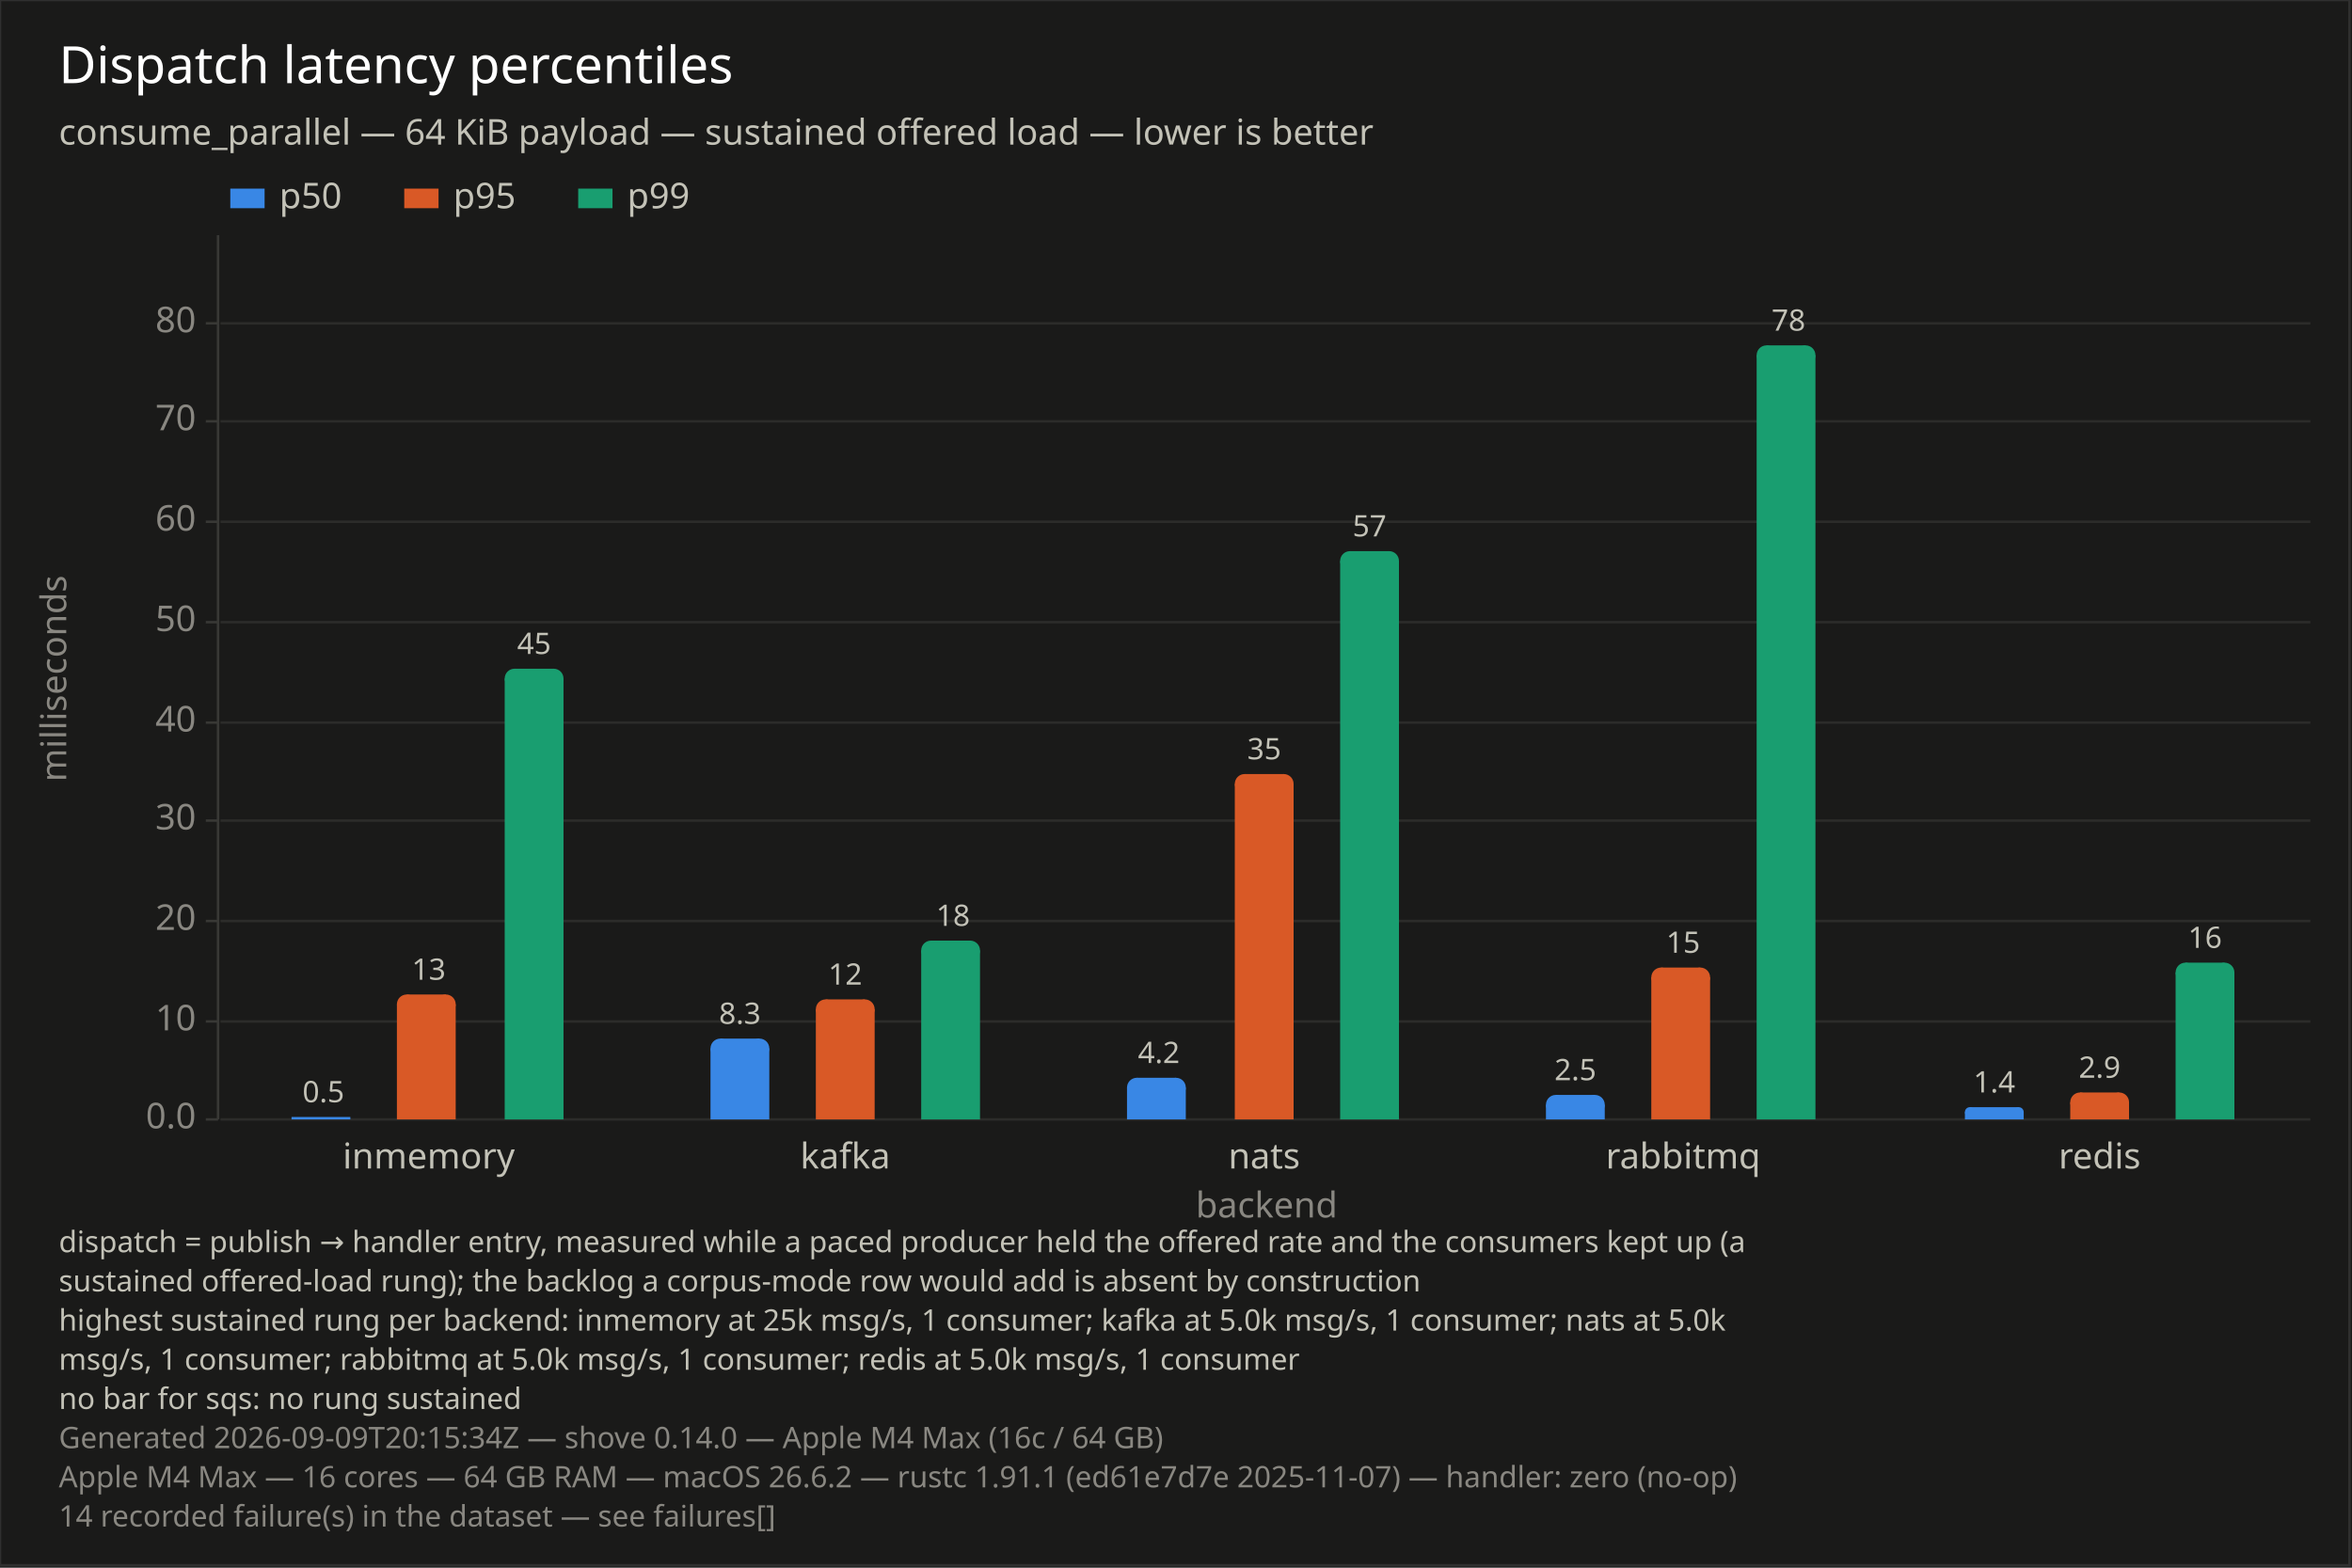
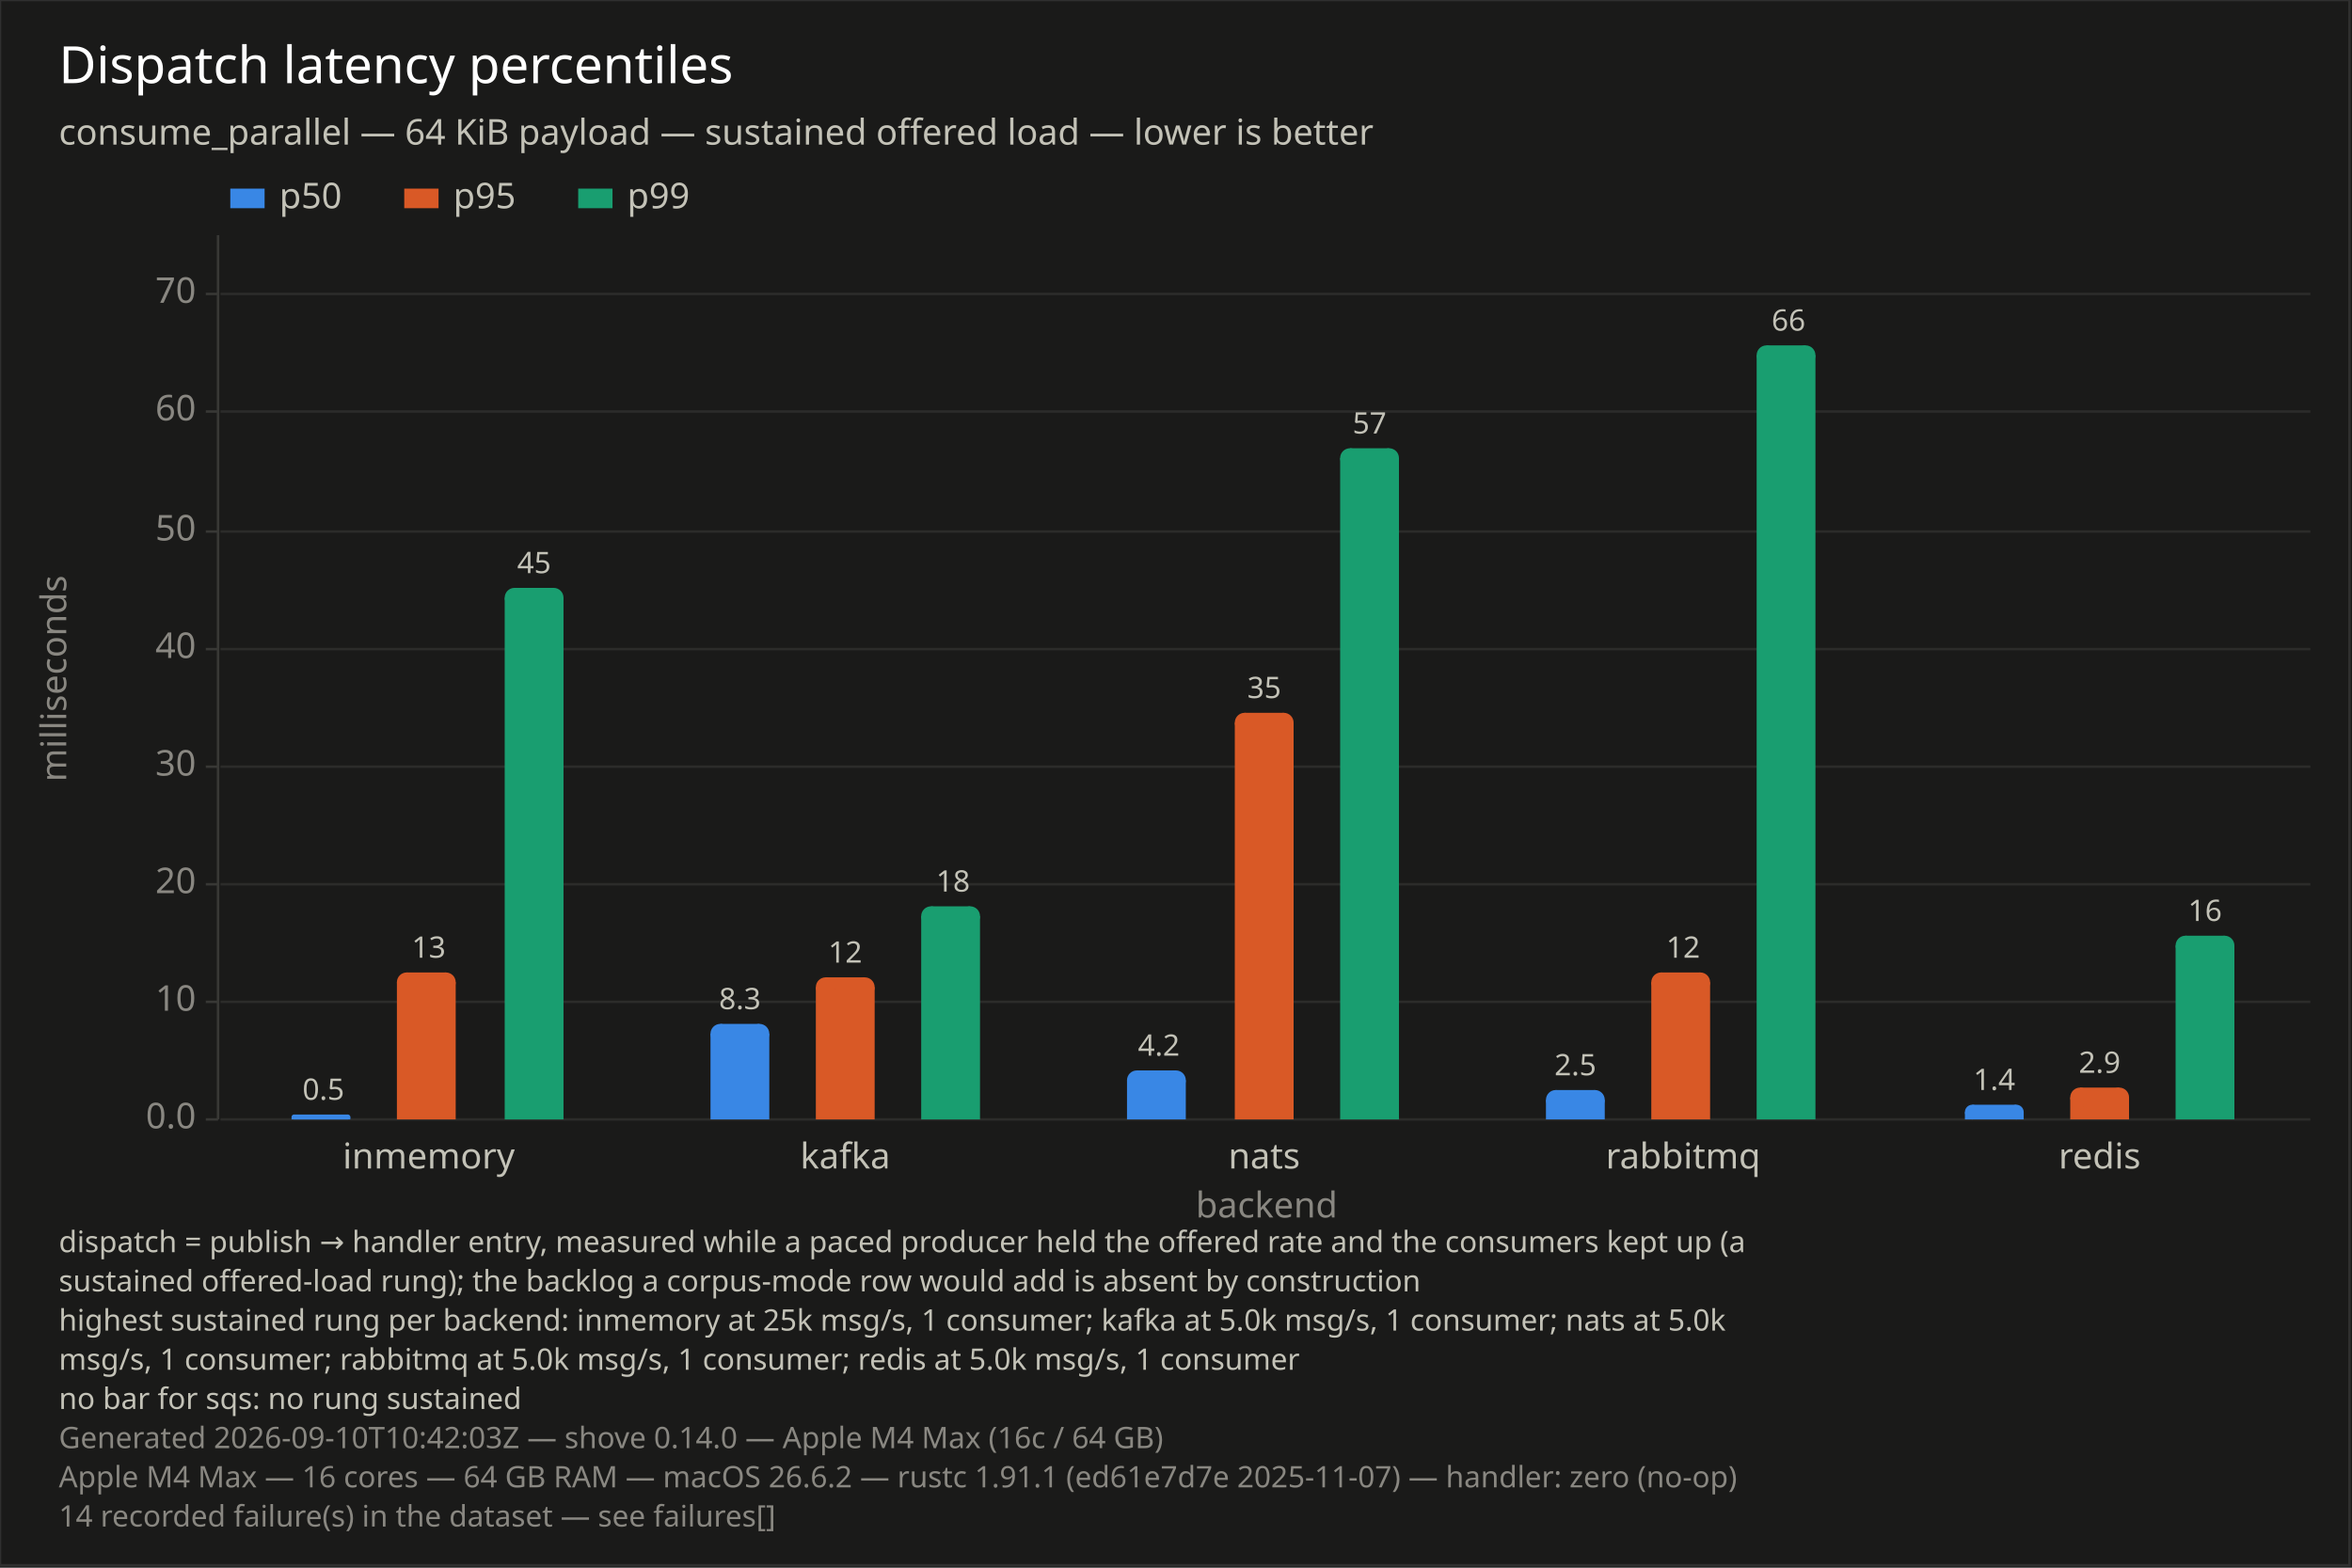
<svg xmlns="http://www.w3.org/2000/svg" width="960" height="640" viewBox="0 0 960 640">
  <rect x="0" y="0" width="960" height="640" opacity="1" fill="#1A1A19" stroke="none" />
  <rect x="0" y="0" width="959" height="639" opacity="0.1" fill="none" stroke="#FFFFFF" />
  <text x="24" y="18" dy="0.76em" text-anchor="start" font-family="sans-serif" font-size="20.968" opacity="1" fill="#FFFFFF">
Dispatch latency percentiles
</text>
  <text x="24" y="48" dy="0.76em" text-anchor="start" font-family="sans-serif" font-size="14.516" opacity="1" fill="#C3C2B7">
consume_parallel — 64 KiB payload — sustained offered load — lower is better
</text>
  <text x="24" y="502" dy="0.76em" text-anchor="start" font-family="sans-serif" font-size="12.097" opacity="1" fill="#C3C2B7">
dispatch = publish → handler entry, measured while a paced producer held the offered rate and the consumers kept up (a
</text>
  <text x="24" y="518" dy="0.76em" text-anchor="start" font-family="sans-serif" font-size="12.097" opacity="1" fill="#C3C2B7">
sustained offered-load rung); the backlog a corpus-mode row would add is absent by construction
</text>
  <text x="24" y="534" dy="0.76em" text-anchor="start" font-family="sans-serif" font-size="12.097" opacity="1" fill="#C3C2B7">
highest sustained rung per backend: inmemory at 25k msg/s, 1 consumer; kafka at 5.0k msg/s, 1 consumer; nats at 5.0k
</text>
  <text x="24" y="550" dy="0.76em" text-anchor="start" font-family="sans-serif" font-size="12.097" opacity="1" fill="#C3C2B7">
msg/s, 1 consumer; rabbitmq at 5.0k msg/s, 1 consumer; redis at 5.0k msg/s, 1 consumer
</text>
  <text x="24" y="566" dy="0.76em" text-anchor="start" font-family="sans-serif" font-size="12.097" opacity="1" fill="#C3C2B7">
no bar for sqs: no rung sustained
</text>
  <text x="24" y="582" dy="0.76em" text-anchor="start" font-family="sans-serif" font-size="12.097" opacity="1" fill="#898781">
- Generated 2026-09-09T20:15:34Z — shove 0.14.0 — Apple M4 Max (16c / 64 GB)
+ Generated 2026-09-10T10:42:03Z — shove 0.14.0 — Apple M4 Max (16c / 64 GB)
</text>
  <text x="24" y="598" dy="0.76em" text-anchor="start" font-family="sans-serif" font-size="12.097" opacity="1" fill="#898781">
Apple M4 Max — 16 cores — 64 GB RAM — macOS 26.6.2 — rustc 1.91.1 (ed61e7d7e 2025-11-07) — handler: zero (no-op)
</text>
  <text x="24" y="614" dy="0.76em" text-anchor="start" font-family="sans-serif" font-size="12.097" opacity="1" fill="#898781">
14 recorded failure(s) in the dataset — see failures[]
</text>
  <text x="16" y="277" dy="0.76em" text-anchor="middle" font-family="sans-serif" font-size="14.516" opacity="1" fill="#898781" transform="rotate(270, 16, 277)">
milliseconds
</text>
  <line opacity="1" stroke="#2C2C2A" stroke-width="1" x1="90" y1="457" x2="943" y2="457" />
-   <line opacity="1" stroke="#2C2C2A" stroke-width="1" x1="90" y1="417" x2="943" y2="417" />
-   <line opacity="1" stroke="#2C2C2A" stroke-width="1" x1="90" y1="376" x2="943" y2="376" />
-   <line opacity="1" stroke="#2C2C2A" stroke-width="1" x1="90" y1="335" x2="943" y2="335" />
-   <line opacity="1" stroke="#2C2C2A" stroke-width="1" x1="90" y1="295" x2="943" y2="295" />
-   <line opacity="1" stroke="#2C2C2A" stroke-width="1" x1="90" y1="254" x2="943" y2="254" />
-   <line opacity="1" stroke="#2C2C2A" stroke-width="1" x1="90" y1="213" x2="943" y2="213" />
-   <line opacity="1" stroke="#2C2C2A" stroke-width="1" x1="90" y1="172" x2="943" y2="172" />
-   <line opacity="1" stroke="#2C2C2A" stroke-width="1" x1="90" y1="132" x2="943" y2="132" />
+   <line opacity="1" stroke="#2C2C2A" stroke-width="1" x1="90" y1="409" x2="943" y2="409" />
+   <line opacity="1" stroke="#2C2C2A" stroke-width="1" x1="90" y1="361" x2="943" y2="361" />
+   <line opacity="1" stroke="#2C2C2A" stroke-width="1" x1="90" y1="313" x2="943" y2="313" />
+   <line opacity="1" stroke="#2C2C2A" stroke-width="1" x1="90" y1="265" x2="943" y2="265" />
+   <line opacity="1" stroke="#2C2C2A" stroke-width="1" x1="90" y1="217" x2="943" y2="217" />
+   <line opacity="1" stroke="#2C2C2A" stroke-width="1" x1="90" y1="168" x2="943" y2="168" />
+   <line opacity="1" stroke="#2C2C2A" stroke-width="1" x1="90" y1="120" x2="943" y2="120" />
  <polyline fill="none" opacity="1" stroke="#383835" stroke-width="1" points="89,96 89,457 " />
  <text x="80" y="457" dy="0.5ex" text-anchor="end" font-family="sans-serif" font-size="14.516" opacity="1" fill="#898781">
0.0
</text>
  <polyline fill="none" opacity="1" stroke="#383835" stroke-width="1" points="84,457 89,457 " />
-   <text x="80" y="417" dy="0.5ex" text-anchor="end" font-family="sans-serif" font-size="14.516" opacity="1" fill="#898781">
+   <text x="80" y="409" dy="0.5ex" text-anchor="end" font-family="sans-serif" font-size="14.516" opacity="1" fill="#898781">
10
</text>
-   <polyline fill="none" opacity="1" stroke="#383835" stroke-width="1" points="84,417 89,417 " />
-   <text x="80" y="376" dy="0.5ex" text-anchor="end" font-family="sans-serif" font-size="14.516" opacity="1" fill="#898781">
+   <polyline fill="none" opacity="1" stroke="#383835" stroke-width="1" points="84,409 89,409 " />
+   <text x="80" y="361" dy="0.5ex" text-anchor="end" font-family="sans-serif" font-size="14.516" opacity="1" fill="#898781">
20
</text>
-   <polyline fill="none" opacity="1" stroke="#383835" stroke-width="1" points="84,376 89,376 " />
-   <text x="80" y="335" dy="0.5ex" text-anchor="end" font-family="sans-serif" font-size="14.516" opacity="1" fill="#898781">
+   <polyline fill="none" opacity="1" stroke="#383835" stroke-width="1" points="84,361 89,361 " />
+   <text x="80" y="313" dy="0.5ex" text-anchor="end" font-family="sans-serif" font-size="14.516" opacity="1" fill="#898781">
30
</text>
-   <polyline fill="none" opacity="1" stroke="#383835" stroke-width="1" points="84,335 89,335 " />
-   <text x="80" y="295" dy="0.5ex" text-anchor="end" font-family="sans-serif" font-size="14.516" opacity="1" fill="#898781">
+   <polyline fill="none" opacity="1" stroke="#383835" stroke-width="1" points="84,313 89,313 " />
+   <text x="80" y="265" dy="0.5ex" text-anchor="end" font-family="sans-serif" font-size="14.516" opacity="1" fill="#898781">
40
</text>
-   <polyline fill="none" opacity="1" stroke="#383835" stroke-width="1" points="84,295 89,295 " />
-   <text x="80" y="254" dy="0.5ex" text-anchor="end" font-family="sans-serif" font-size="14.516" opacity="1" fill="#898781">
+   <polyline fill="none" opacity="1" stroke="#383835" stroke-width="1" points="84,265 89,265 " />
+   <text x="80" y="217" dy="0.5ex" text-anchor="end" font-family="sans-serif" font-size="14.516" opacity="1" fill="#898781">
50
</text>
-   <polyline fill="none" opacity="1" stroke="#383835" stroke-width="1" points="84,254 89,254 " />
-   <text x="80" y="213" dy="0.5ex" text-anchor="end" font-family="sans-serif" font-size="14.516" opacity="1" fill="#898781">
+   <polyline fill="none" opacity="1" stroke="#383835" stroke-width="1" points="84,217 89,217 " />
+   <text x="80" y="168" dy="0.5ex" text-anchor="end" font-family="sans-serif" font-size="14.516" opacity="1" fill="#898781">
60
</text>
-   <polyline fill="none" opacity="1" stroke="#383835" stroke-width="1" points="84,213 89,213 " />
-   <text x="80" y="172" dy="0.5ex" text-anchor="end" font-family="sans-serif" font-size="14.516" opacity="1" fill="#898781">
+   <polyline fill="none" opacity="1" stroke="#383835" stroke-width="1" points="84,168 89,168 " />
+   <text x="80" y="120" dy="0.5ex" text-anchor="end" font-family="sans-serif" font-size="14.516" opacity="1" fill="#898781">
70
</text>
-   <polyline fill="none" opacity="1" stroke="#383835" stroke-width="1" points="84,172 89,172 " />
-   <text x="80" y="132" dy="0.5ex" text-anchor="end" font-family="sans-serif" font-size="14.516" opacity="1" fill="#898781">
- 80
- </text>
-   <polyline fill="none" opacity="1" stroke="#383835" stroke-width="1" points="84,132 89,132 " />
+   <polyline fill="none" opacity="1" stroke="#383835" stroke-width="1" points="84,120 89,120 " />
  <rect x="119" y="456" width="24" height="1" opacity="1" fill="#3987E5" stroke="none" />
-   <text x="132" y="453" dy="-0.5ex" text-anchor="middle" font-family="sans-serif" font-size="12.097" opacity="1" fill="#C3C2B7">
+   <rect x="120" y="455" width="22" height="2" opacity="1" fill="#3987E5" stroke="none" />
+   <circle cx="120" cy="456" r="1" opacity="1" fill="#3987E5" stroke="none" stroke-width="0" />
+   <circle cx="142" cy="456" r="1" opacity="1" fill="#3987E5" stroke="none" stroke-width="0" />
+   <text x="132" y="452" dy="-0.5ex" text-anchor="middle" font-family="sans-serif" font-size="12.097" opacity="1" fill="#C3C2B7">
0.5
</text>
-   <rect x="162" y="410" width="24" height="47" opacity="1" fill="#D95926" stroke="none" />
-   <rect x="166" y="406" width="16" height="5" opacity="1" fill="#D95926" stroke="none" />
-   <circle cx="166" cy="410" r="4" opacity="1" fill="#D95926" stroke="none" stroke-width="0" />
-   <circle cx="182" cy="410" r="4" opacity="1" fill="#D95926" stroke="none" stroke-width="0" />
-   <text x="175" y="403" dy="-0.5ex" text-anchor="middle" font-family="sans-serif" font-size="12.097" opacity="1" fill="#C3C2B7">
+   <rect x="162" y="401" width="24" height="56" opacity="1" fill="#D95926" stroke="none" />
+   <rect x="166" y="397" width="16" height="5" opacity="1" fill="#D95926" stroke="none" />
+   <circle cx="166" cy="401" r="4" opacity="1" fill="#D95926" stroke="none" stroke-width="0" />
+   <circle cx="182" cy="401" r="4" opacity="1" fill="#D95926" stroke="none" stroke-width="0" />
+   <text x="175" y="394" dy="-0.5ex" text-anchor="middle" font-family="sans-serif" font-size="12.097" opacity="1" fill="#C3C2B7">
13
</text>
-   <rect x="206" y="277" width="24" height="180" opacity="1" fill="#199E70" stroke="none" />
-   <rect x="210" y="273" width="16" height="5" opacity="1" fill="#199E70" stroke="none" />
-   <circle cx="210" cy="277" r="4" opacity="1" fill="#199E70" stroke="none" stroke-width="0" />
-   <circle cx="226" cy="277" r="4" opacity="1" fill="#199E70" stroke="none" stroke-width="0" />
-   <text x="218" y="270" dy="-0.5ex" text-anchor="middle" font-family="sans-serif" font-size="12.097" opacity="1" fill="#C3C2B7">
+   <rect x="206" y="244" width="24" height="213" opacity="1" fill="#199E70" stroke="none" />
+   <rect x="210" y="240" width="16" height="5" opacity="1" fill="#199E70" stroke="none" />
+   <circle cx="210" cy="244" r="4" opacity="1" fill="#199E70" stroke="none" stroke-width="0" />
+   <circle cx="226" cy="244" r="4" opacity="1" fill="#199E70" stroke="none" stroke-width="0" />
+   <text x="218" y="237" dy="-0.5ex" text-anchor="middle" font-family="sans-serif" font-size="12.097" opacity="1" fill="#C3C2B7">
45
</text>
-   <rect x="290" y="428" width="24" height="29" opacity="1" fill="#3987E5" stroke="none" />
-   <rect x="294" y="424" width="16" height="5" opacity="1" fill="#3987E5" stroke="none" />
-   <circle cx="294" cy="428" r="4" opacity="1" fill="#3987E5" stroke="none" stroke-width="0" />
-   <circle cx="310" cy="428" r="4" opacity="1" fill="#3987E5" stroke="none" stroke-width="0" />
-   <text x="302" y="421" dy="-0.5ex" text-anchor="middle" font-family="sans-serif" font-size="12.097" opacity="1" fill="#C3C2B7">
+   <rect x="290" y="422" width="24" height="35" opacity="1" fill="#3987E5" stroke="none" />
+   <rect x="294" y="418" width="16" height="5" opacity="1" fill="#3987E5" stroke="none" />
+   <circle cx="294" cy="422" r="4" opacity="1" fill="#3987E5" stroke="none" stroke-width="0" />
+   <circle cx="310" cy="422" r="4" opacity="1" fill="#3987E5" stroke="none" stroke-width="0" />
+   <text x="302" y="415" dy="-0.5ex" text-anchor="middle" font-family="sans-serif" font-size="12.097" opacity="1" fill="#C3C2B7">
8.3
</text>
-   <rect x="333" y="412" width="24" height="45" opacity="1" fill="#D95926" stroke="none" />
-   <rect x="337" y="408" width="16" height="5" opacity="1" fill="#D95926" stroke="none" />
-   <circle cx="337" cy="412" r="4" opacity="1" fill="#D95926" stroke="none" stroke-width="0" />
-   <circle cx="353" cy="412" r="4" opacity="1" fill="#D95926" stroke="none" stroke-width="0" />
-   <text x="345" y="405" dy="-0.5ex" text-anchor="middle" font-family="sans-serif" font-size="12.097" opacity="1" fill="#C3C2B7">
+   <rect x="333" y="403" width="24" height="54" opacity="1" fill="#D95926" stroke="none" />
+   <rect x="337" y="399" width="16" height="5" opacity="1" fill="#D95926" stroke="none" />
+   <circle cx="337" cy="403" r="4" opacity="1" fill="#D95926" stroke="none" stroke-width="0" />
+   <circle cx="353" cy="403" r="4" opacity="1" fill="#D95926" stroke="none" stroke-width="0" />
+   <text x="345" y="396" dy="-0.5ex" text-anchor="middle" font-family="sans-serif" font-size="12.097" opacity="1" fill="#C3C2B7">
12
</text>
-   <rect x="376" y="388" width="24" height="69" opacity="1" fill="#199E70" stroke="none" />
-   <rect x="380" y="384" width="16" height="5" opacity="1" fill="#199E70" stroke="none" />
-   <circle cx="380" cy="388" r="4" opacity="1" fill="#199E70" stroke="none" stroke-width="0" />
-   <circle cx="396" cy="388" r="4" opacity="1" fill="#199E70" stroke="none" stroke-width="0" />
-   <text x="389" y="381" dy="-0.5ex" text-anchor="middle" font-family="sans-serif" font-size="12.097" opacity="1" fill="#C3C2B7">
+   <rect x="376" y="374" width="24" height="83" opacity="1" fill="#199E70" stroke="none" />
+   <rect x="380" y="370" width="16" height="5" opacity="1" fill="#199E70" stroke="none" />
+   <circle cx="380" cy="374" r="4" opacity="1" fill="#199E70" stroke="none" stroke-width="0" />
+   <circle cx="396" cy="374" r="4" opacity="1" fill="#199E70" stroke="none" stroke-width="0" />
+   <text x="389" y="367" dy="-0.5ex" text-anchor="middle" font-family="sans-serif" font-size="12.097" opacity="1" fill="#C3C2B7">
18
</text>
-   <rect x="460" y="444" width="24" height="13" opacity="1" fill="#3987E5" stroke="none" />
-   <rect x="464" y="440" width="16" height="5" opacity="1" fill="#3987E5" stroke="none" />
-   <circle cx="464" cy="444" r="4" opacity="1" fill="#3987E5" stroke="none" stroke-width="0" />
-   <circle cx="480" cy="444" r="4" opacity="1" fill="#3987E5" stroke="none" stroke-width="0" />
-   <text x="473" y="437" dy="-0.5ex" text-anchor="middle" font-family="sans-serif" font-size="12.097" opacity="1" fill="#C3C2B7">
+   <rect x="460" y="441" width="24" height="16" opacity="1" fill="#3987E5" stroke="none" />
+   <rect x="464" y="437" width="16" height="5" opacity="1" fill="#3987E5" stroke="none" />
+   <circle cx="464" cy="441" r="4" opacity="1" fill="#3987E5" stroke="none" stroke-width="0" />
+   <circle cx="480" cy="441" r="4" opacity="1" fill="#3987E5" stroke="none" stroke-width="0" />
+   <text x="473" y="434" dy="-0.5ex" text-anchor="middle" font-family="sans-serif" font-size="12.097" opacity="1" fill="#C3C2B7">
4.2
</text>
-   <rect x="504" y="320" width="24" height="137" opacity="1" fill="#D95926" stroke="none" />
-   <rect x="508" y="316" width="16" height="5" opacity="1" fill="#D95926" stroke="none" />
-   <circle cx="508" cy="320" r="4" opacity="1" fill="#D95926" stroke="none" stroke-width="0" />
-   <circle cx="524" cy="320" r="4" opacity="1" fill="#D95926" stroke="none" stroke-width="0" />
-   <text x="516" y="313" dy="-0.5ex" text-anchor="middle" font-family="sans-serif" font-size="12.097" opacity="1" fill="#C3C2B7">
+   <rect x="504" y="295" width="24" height="162" opacity="1" fill="#D95926" stroke="none" />
+   <rect x="508" y="291" width="16" height="5" opacity="1" fill="#D95926" stroke="none" />
+   <circle cx="508" cy="295" r="4" opacity="1" fill="#D95926" stroke="none" stroke-width="0" />
+   <circle cx="524" cy="295" r="4" opacity="1" fill="#D95926" stroke="none" stroke-width="0" />
+   <text x="516" y="288" dy="-0.5ex" text-anchor="middle" font-family="sans-serif" font-size="12.097" opacity="1" fill="#C3C2B7">
35
</text>
-   <rect x="547" y="229" width="24" height="228" opacity="1" fill="#199E70" stroke="none" />
-   <rect x="551" y="225" width="16" height="5" opacity="1" fill="#199E70" stroke="none" />
-   <circle cx="551" cy="229" r="4" opacity="1" fill="#199E70" stroke="none" stroke-width="0" />
-   <circle cx="567" cy="229" r="4" opacity="1" fill="#199E70" stroke="none" stroke-width="0" />
-   <text x="559" y="222" dy="-0.5ex" text-anchor="middle" font-family="sans-serif" font-size="12.097" opacity="1" fill="#C3C2B7">
+   <rect x="547" y="187" width="24" height="270" opacity="1" fill="#199E70" stroke="none" />
+   <rect x="551" y="183" width="16" height="5" opacity="1" fill="#199E70" stroke="none" />
+   <circle cx="551" cy="187" r="4" opacity="1" fill="#199E70" stroke="none" stroke-width="0" />
+   <circle cx="567" cy="187" r="4" opacity="1" fill="#199E70" stroke="none" stroke-width="0" />
+   <text x="559" y="180" dy="-0.5ex" text-anchor="middle" font-family="sans-serif" font-size="12.097" opacity="1" fill="#C3C2B7">
57
</text>
-   <rect x="631" y="451" width="24" height="6" opacity="1" fill="#3987E5" stroke="none" />
-   <rect x="635" y="447" width="16" height="5" opacity="1" fill="#3987E5" stroke="none" />
-   <circle cx="635" cy="451" r="4" opacity="1" fill="#3987E5" stroke="none" stroke-width="0" />
-   <circle cx="651" cy="451" r="4" opacity="1" fill="#3987E5" stroke="none" stroke-width="0" />
-   <text x="643" y="444" dy="-0.5ex" text-anchor="middle" font-family="sans-serif" font-size="12.097" opacity="1" fill="#C3C2B7">
+   <rect x="631" y="449" width="24" height="8" opacity="1" fill="#3987E5" stroke="none" />
+   <rect x="635" y="445" width="16" height="5" opacity="1" fill="#3987E5" stroke="none" />
+   <circle cx="635" cy="449" r="4" opacity="1" fill="#3987E5" stroke="none" stroke-width="0" />
+   <circle cx="651" cy="449" r="4" opacity="1" fill="#3987E5" stroke="none" stroke-width="0" />
+   <text x="643" y="442" dy="-0.5ex" text-anchor="middle" font-family="sans-serif" font-size="12.097" opacity="1" fill="#C3C2B7">
2.5
</text>
-   <rect x="674" y="399" width="24" height="58" opacity="1" fill="#D95926" stroke="none" />
-   <rect x="678" y="395" width="16" height="5" opacity="1" fill="#D95926" stroke="none" />
-   <circle cx="678" cy="399" r="4" opacity="1" fill="#D95926" stroke="none" stroke-width="0" />
-   <circle cx="694" cy="399" r="4" opacity="1" fill="#D95926" stroke="none" stroke-width="0" />
-   <text x="687" y="392" dy="-0.5ex" text-anchor="middle" font-family="sans-serif" font-size="12.097" opacity="1" fill="#C3C2B7">
- 15
+   <rect x="674" y="401" width="24" height="56" opacity="1" fill="#D95926" stroke="none" />
+   <rect x="678" y="397" width="16" height="5" opacity="1" fill="#D95926" stroke="none" />
+   <circle cx="678" cy="401" r="4" opacity="1" fill="#D95926" stroke="none" stroke-width="0" />
+   <circle cx="694" cy="401" r="4" opacity="1" fill="#D95926" stroke="none" stroke-width="0" />
+   <text x="687" y="394" dy="-0.5ex" text-anchor="middle" font-family="sans-serif" font-size="12.097" opacity="1" fill="#C3C2B7">
+ 12
</text>
  <rect x="717" y="145" width="24" height="312" opacity="1" fill="#199E70" stroke="none" />
  <rect x="721" y="141" width="16" height="5" opacity="1" fill="#199E70" stroke="none" />
  <circle cx="721" cy="145" r="4" opacity="1" fill="#199E70" stroke="none" stroke-width="0" />
  <circle cx="737" cy="145" r="4" opacity="1" fill="#199E70" stroke="none" stroke-width="0" />
  <text x="730" y="138" dy="-0.5ex" text-anchor="middle" font-family="sans-serif" font-size="12.097" opacity="1" fill="#C3C2B7">
- 78
+ 66
</text>
  <rect x="802" y="454" width="24" height="3" opacity="1" fill="#3987E5" stroke="none" />
-   <rect x="804" y="452" width="20" height="3" opacity="1" fill="#3987E5" stroke="none" />
-   <circle cx="804" cy="454" r="2" opacity="1" fill="#3987E5" stroke="none" stroke-width="0" />
-   <circle cx="824" cy="454" r="2" opacity="1" fill="#3987E5" stroke="none" stroke-width="0" />
-   <text x="814" y="449" dy="-0.5ex" text-anchor="middle" font-family="sans-serif" font-size="12.097" opacity="1" fill="#C3C2B7">
+   <rect x="805" y="451" width="18" height="4" opacity="1" fill="#3987E5" stroke="none" />
+   <circle cx="805" cy="454" r="3" opacity="1" fill="#3987E5" stroke="none" stroke-width="0" />
+   <circle cx="823" cy="454" r="3" opacity="1" fill="#3987E5" stroke="none" stroke-width="0" />
+   <text x="814" y="448" dy="-0.5ex" text-anchor="middle" font-family="sans-serif" font-size="12.097" opacity="1" fill="#C3C2B7">
1.4
</text>
-   <rect x="845" y="450" width="24" height="7" opacity="1" fill="#D95926" stroke="none" />
-   <rect x="849" y="446" width="16" height="5" opacity="1" fill="#D95926" stroke="none" />
-   <circle cx="849" cy="450" r="4" opacity="1" fill="#D95926" stroke="none" stroke-width="0" />
-   <circle cx="865" cy="450" r="4" opacity="1" fill="#D95926" stroke="none" stroke-width="0" />
-   <text x="857" y="443" dy="-0.5ex" text-anchor="middle" font-family="sans-serif" font-size="12.097" opacity="1" fill="#C3C2B7">
+   <rect x="845" y="448" width="24" height="9" opacity="1" fill="#D95926" stroke="none" />
+   <rect x="849" y="444" width="16" height="5" opacity="1" fill="#D95926" stroke="none" />
+   <circle cx="849" cy="448" r="4" opacity="1" fill="#D95926" stroke="none" stroke-width="0" />
+   <circle cx="865" cy="448" r="4" opacity="1" fill="#D95926" stroke="none" stroke-width="0" />
+   <text x="857" y="441" dy="-0.5ex" text-anchor="middle" font-family="sans-serif" font-size="12.097" opacity="1" fill="#C3C2B7">
2.9
</text>
-   <rect x="888" y="397" width="24" height="60" opacity="1" fill="#199E70" stroke="none" />
-   <rect x="892" y="393" width="16" height="5" opacity="1" fill="#199E70" stroke="none" />
-   <circle cx="892" cy="397" r="4" opacity="1" fill="#199E70" stroke="none" stroke-width="0" />
-   <circle cx="908" cy="397" r="4" opacity="1" fill="#199E70" stroke="none" stroke-width="0" />
-   <text x="900" y="390" dy="-0.5ex" text-anchor="middle" font-family="sans-serif" font-size="12.097" opacity="1" fill="#C3C2B7">
+   <rect x="888" y="386" width="24" height="71" opacity="1" fill="#199E70" stroke="none" />
+   <rect x="892" y="382" width="16" height="5" opacity="1" fill="#199E70" stroke="none" />
+   <circle cx="892" cy="386" r="4" opacity="1" fill="#199E70" stroke="none" stroke-width="0" />
+   <circle cx="908" cy="386" r="4" opacity="1" fill="#199E70" stroke="none" stroke-width="0" />
+   <text x="900" y="379" dy="-0.5ex" text-anchor="middle" font-family="sans-serif" font-size="12.097" opacity="1" fill="#C3C2B7">
16
</text>
  <text x="175" y="466" dy="0.76em" text-anchor="middle" font-family="sans-serif" font-size="14.516" opacity="1" fill="#C3C2B7">
inmemory
</text>
  <text x="345" y="466" dy="0.76em" text-anchor="middle" font-family="sans-serif" font-size="14.516" opacity="1" fill="#C3C2B7">
kafka
</text>
  <text x="516" y="466" dy="0.76em" text-anchor="middle" font-family="sans-serif" font-size="14.516" opacity="1" fill="#C3C2B7">
nats
</text>
  <text x="687" y="466" dy="0.76em" text-anchor="middle" font-family="sans-serif" font-size="14.516" opacity="1" fill="#C3C2B7">
rabbitmq
</text>
  <text x="857" y="466" dy="0.76em" text-anchor="middle" font-family="sans-serif" font-size="14.516" opacity="1" fill="#C3C2B7">
redis
</text>
  <text x="517" y="486" dy="0.76em" text-anchor="middle" font-family="sans-serif" font-size="14.516" opacity="1" fill="#898781">
backend
</text>
  <rect x="94" y="77" width="14" height="8" opacity="1" fill="#3987E5" stroke="none" />
  <text x="114" y="74" dy="0.76em" text-anchor="start" font-family="sans-serif" font-size="14.516" opacity="1" fill="#C3C2B7">
p50
</text>
  <rect x="165" y="77" width="14" height="8" opacity="1" fill="#D95926" stroke="none" />
  <text x="185" y="74" dy="0.76em" text-anchor="start" font-family="sans-serif" font-size="14.516" opacity="1" fill="#C3C2B7">
p95
</text>
  <rect x="236" y="77" width="14" height="8" opacity="1" fill="#199E70" stroke="none" />
  <text x="256" y="74" dy="0.76em" text-anchor="start" font-family="sans-serif" font-size="14.516" opacity="1" fill="#C3C2B7">
p99
</text>
</svg>
